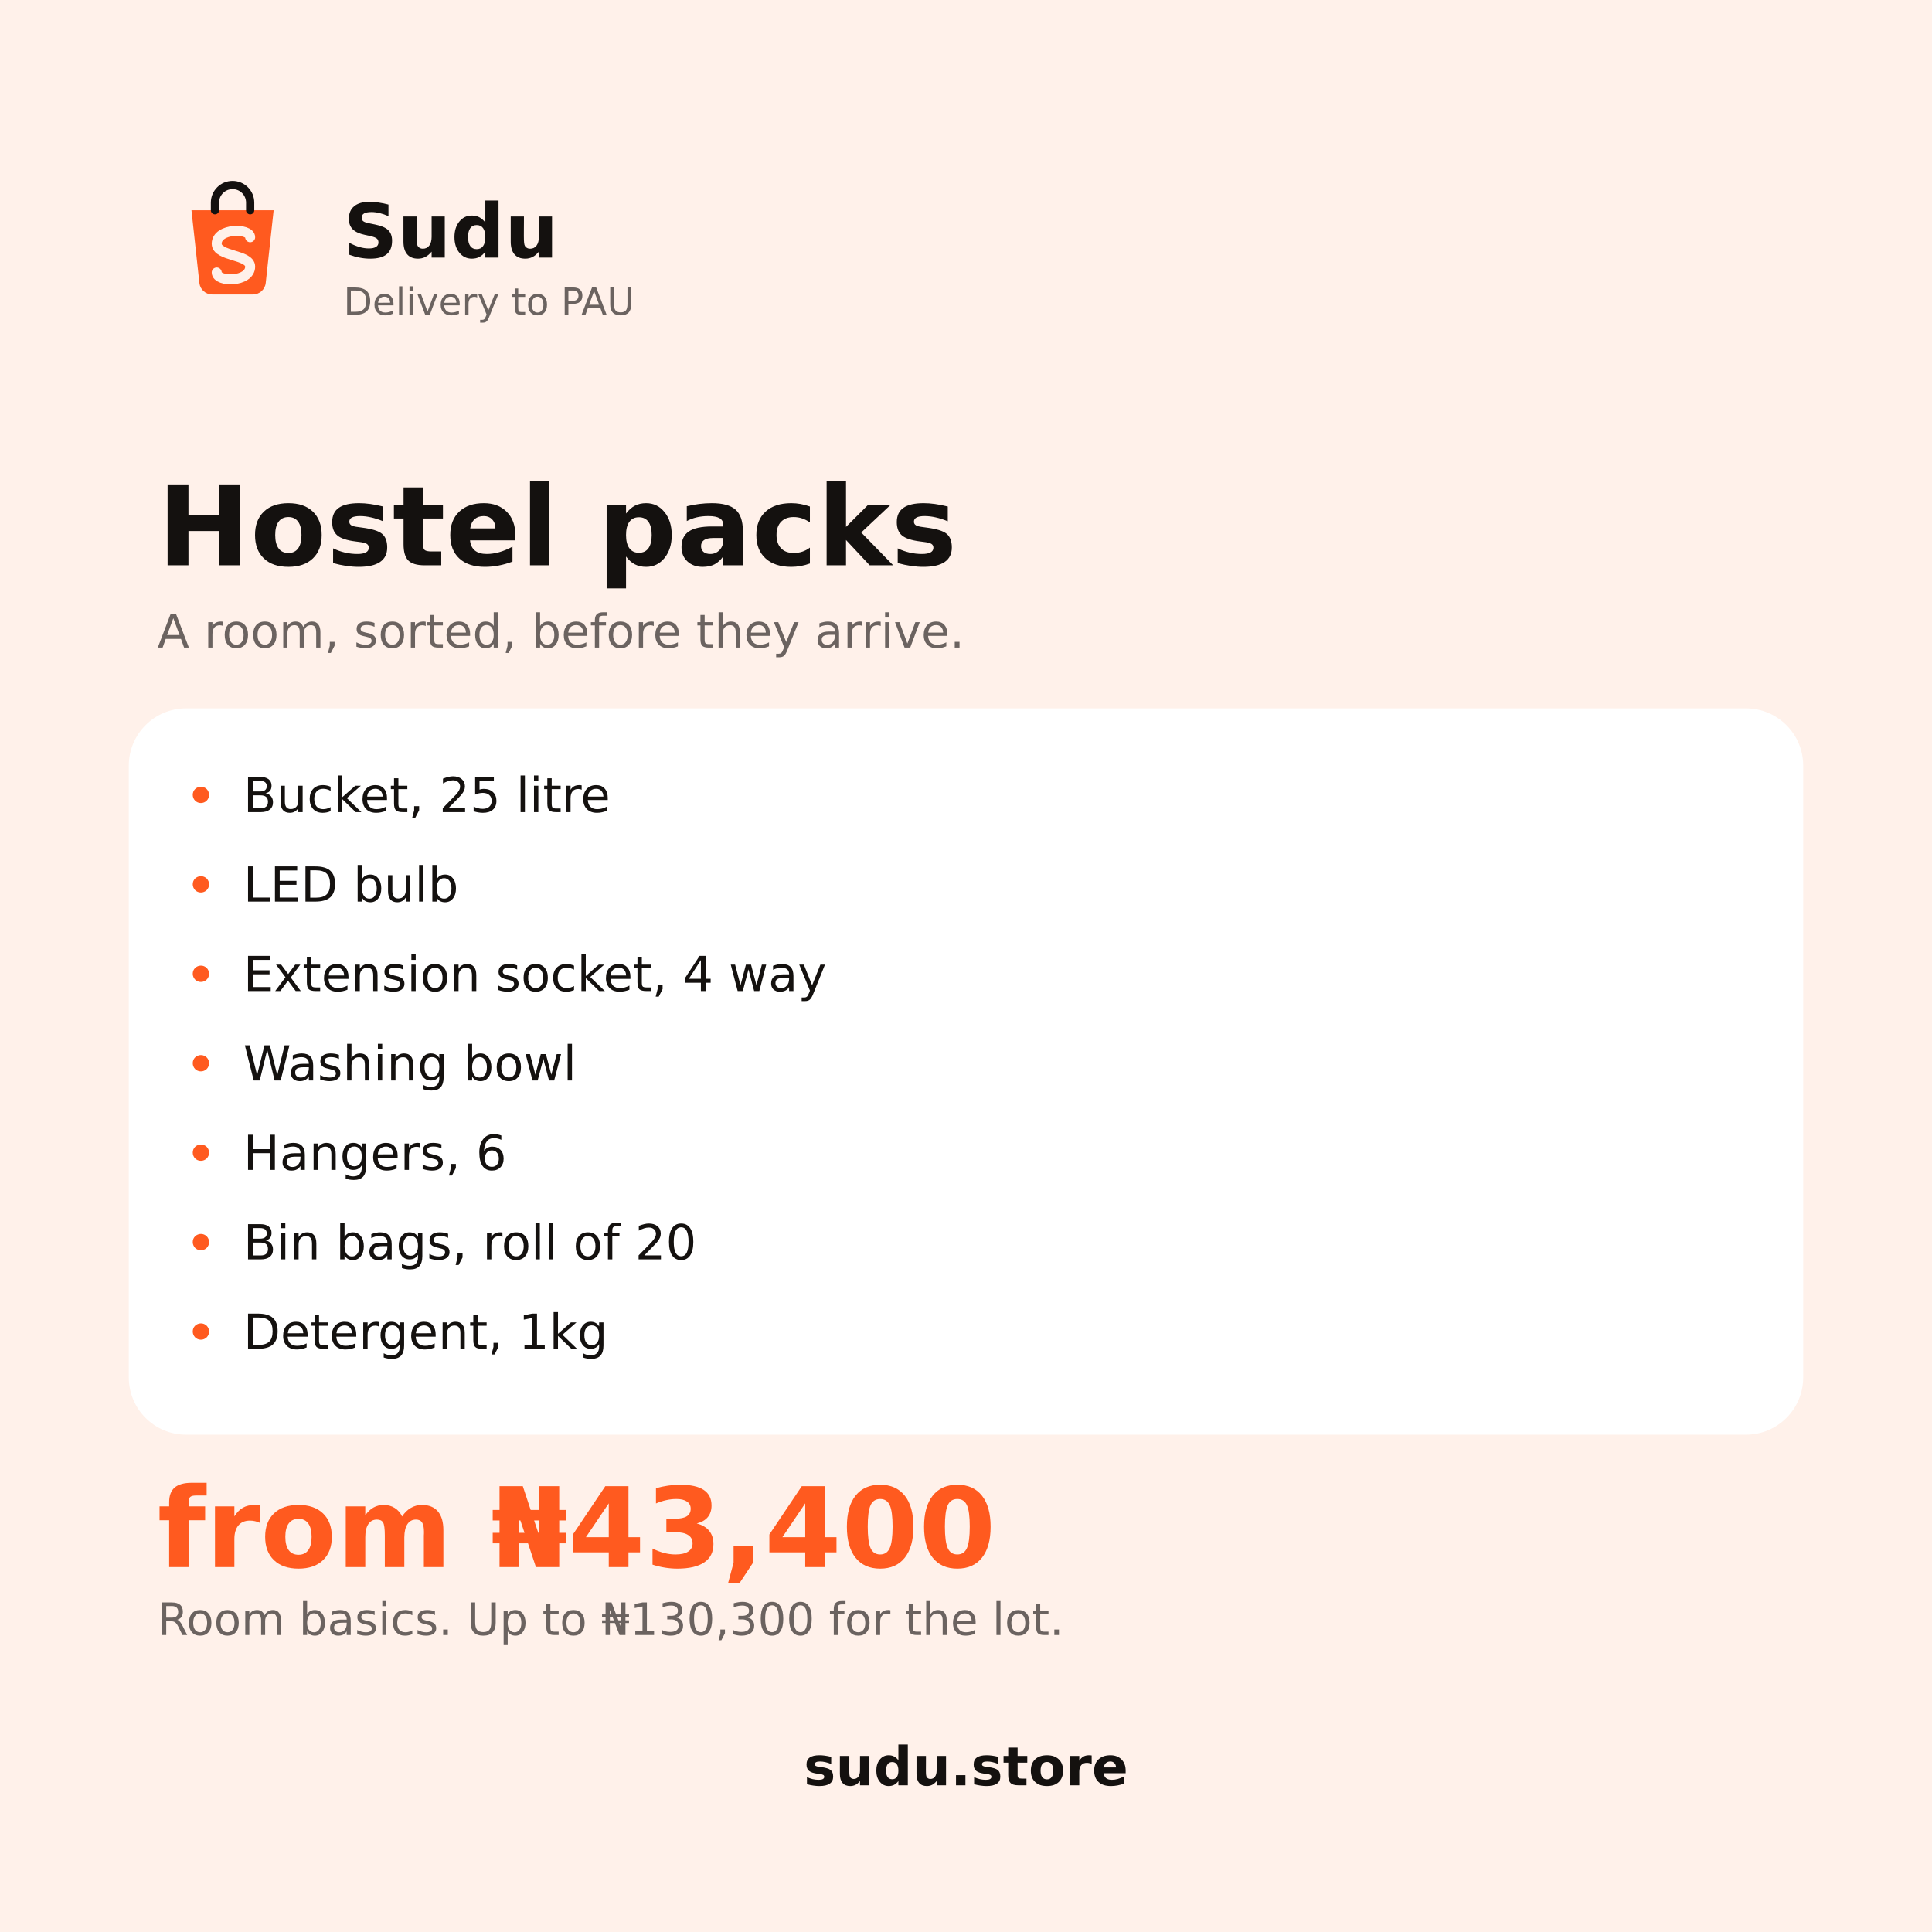
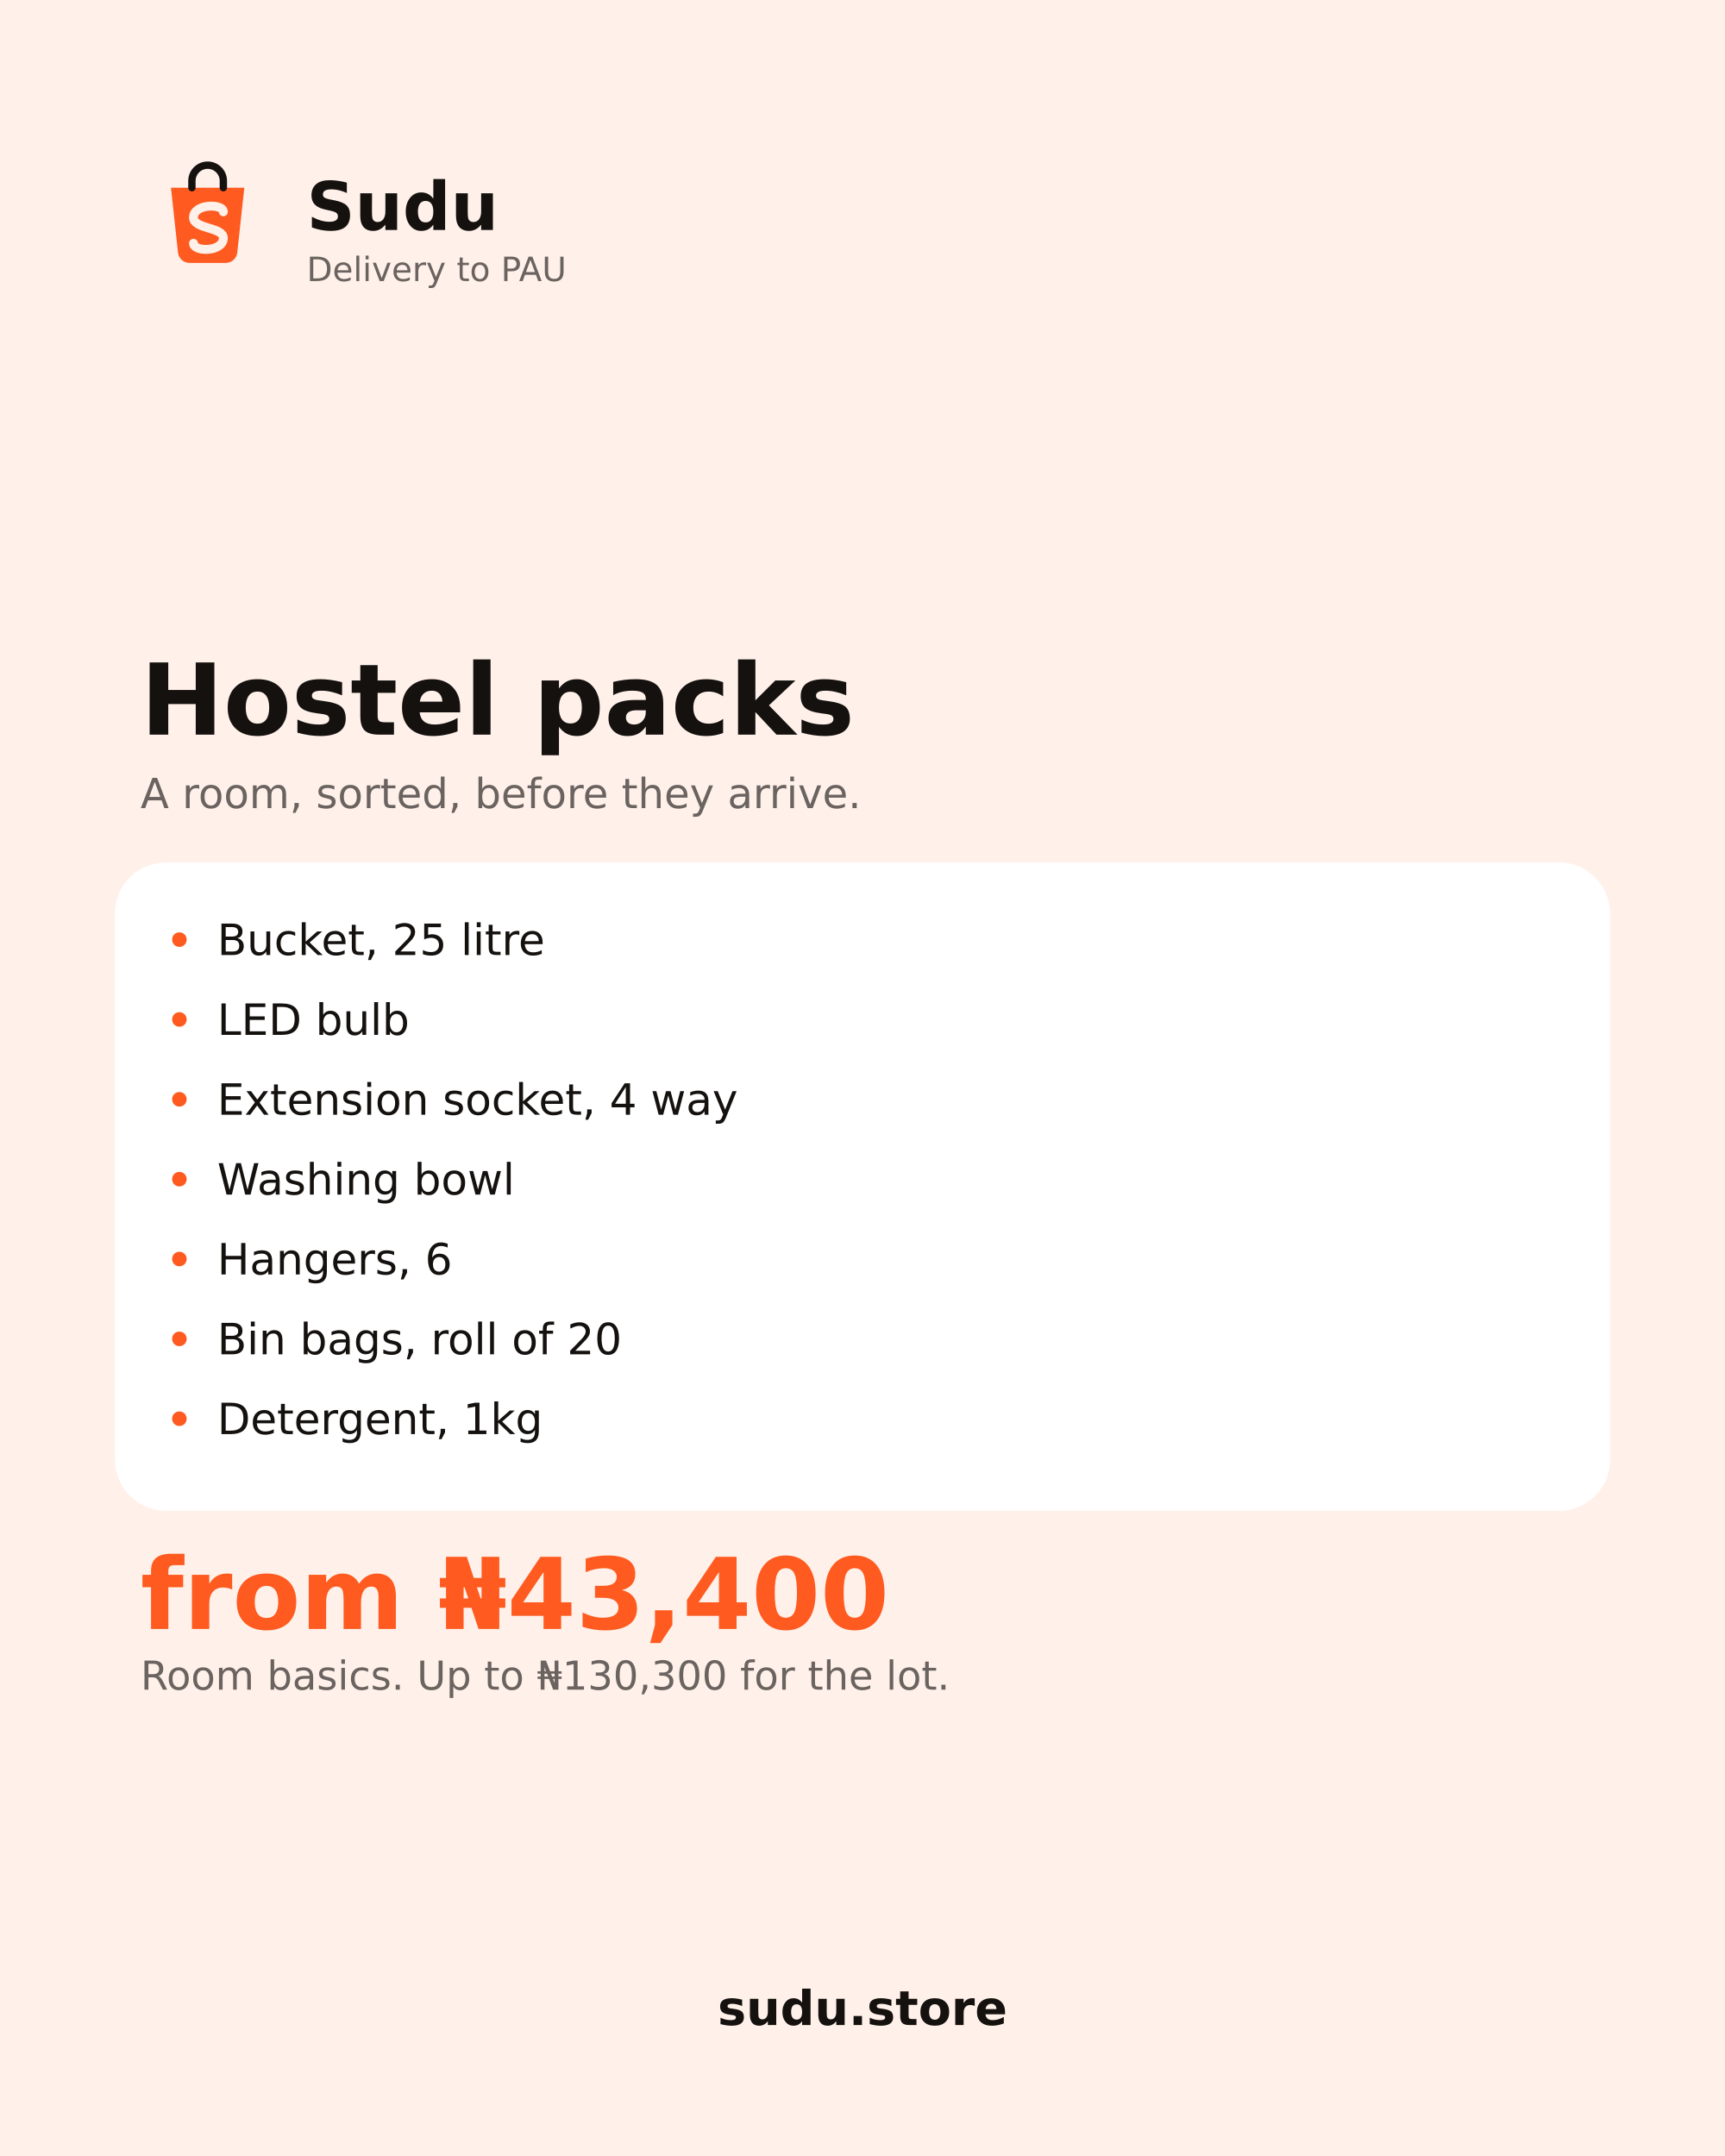
- <svg xmlns="http://www.w3.org/2000/svg" width="1080" height="1080" viewBox="0 0 1080 1080">
-   <rect width="1080" height="1080" fill="#fff1ea" />
+ <svg xmlns="http://www.w3.org/2000/svg" width="1080" height="1350" viewBox="0 0 1080 1350">
+   <rect width="1080" height="1350" fill="#fff1ea" />
  <g transform="translate(88 88) scale(0.1640625)">
    <rect width="512" height="512" rx="116" fill="#fff1ea" />
    <path d="M116 180h280l-27 248a44 44 0 0 1-44 39H187a44 44 0 0 1-44-39z" fill="#ff5a1f" />
    <path d="M196 180v-26a60 60 0 0 1 120 0v26" fill="none" stroke="#14110f" stroke-width="28" stroke-linecap="round" />
    <path d="M316 272C316 240 202 240 202 294C202 338 316 330 316 372C316 426 202 426 202 392" fill="none" stroke="#fff1ea" stroke-width="34" stroke-linecap="round" />
  </g>
  <text x="192" y="144" font-family="DejaVu Sans" font-size="42" font-weight="bold" fill="#14110f" text-anchor="start">Sudu</text>
  <text x="192" y="176" font-family="DejaVu Sans" font-size="21" font-weight="normal" fill="#6b6360" text-anchor="start">Delivery to PAU</text>
-   <text x="88" y="316" font-family="DejaVu Sans" font-size="62" font-weight="bold" fill="#14110f" text-anchor="start">Hostel packs</text>
-   <text x="88" y="362" font-family="DejaVu Sans" font-size="26" font-weight="normal" fill="#6b6360" text-anchor="start">A room, sorted, before they arrive.</text>
-   <rect x="72" y="396" width="936" height="406" rx="32" fill="#ffffff" />
-   <text x="104" y="454" font-family="DejaVu Sans" font-size="26" font-weight="bold" fill="#ff5a1f" text-anchor="start">•</text>
-   <text x="136" y="454" font-family="DejaVu Sans" font-size="27" font-weight="normal" fill="#14110f" text-anchor="start">Bucket, 25 litre</text>
-   <text x="104" y="504" font-family="DejaVu Sans" font-size="26" font-weight="bold" fill="#ff5a1f" text-anchor="start">•</text>
-   <text x="136" y="504" font-family="DejaVu Sans" font-size="27" font-weight="normal" fill="#14110f" text-anchor="start">LED bulb</text>
-   <text x="104" y="554" font-family="DejaVu Sans" font-size="26" font-weight="bold" fill="#ff5a1f" text-anchor="start">•</text>
-   <text x="136" y="554" font-family="DejaVu Sans" font-size="27" font-weight="normal" fill="#14110f" text-anchor="start">Extension socket, 4 way</text>
-   <text x="104" y="604" font-family="DejaVu Sans" font-size="26" font-weight="bold" fill="#ff5a1f" text-anchor="start">•</text>
-   <text x="136" y="604" font-family="DejaVu Sans" font-size="27" font-weight="normal" fill="#14110f" text-anchor="start">Washing bowl</text>
-   <text x="104" y="654" font-family="DejaVu Sans" font-size="26" font-weight="bold" fill="#ff5a1f" text-anchor="start">•</text>
-   <text x="136" y="654" font-family="DejaVu Sans" font-size="27" font-weight="normal" fill="#14110f" text-anchor="start">Hangers, 6</text>
-   <text x="104" y="704" font-family="DejaVu Sans" font-size="26" font-weight="bold" fill="#ff5a1f" text-anchor="start">•</text>
-   <text x="136" y="704" font-family="DejaVu Sans" font-size="27" font-weight="normal" fill="#14110f" text-anchor="start">Bin bags, roll of 20</text>
-   <text x="104" y="754" font-family="DejaVu Sans" font-size="26" font-weight="bold" fill="#ff5a1f" text-anchor="start">•</text>
-   <text x="136" y="754" font-family="DejaVu Sans" font-size="27" font-weight="normal" fill="#14110f" text-anchor="start">Detergent, 1kg</text>
-   <text x="88" y="876" font-family="DejaVu Sans" font-size="62" font-weight="bold" fill="#ff5a1f" text-anchor="start">from ₦43,400</text>
-   <text x="88" y="914" font-family="DejaVu Sans" font-size="25" font-weight="normal" fill="#6b6360" text-anchor="start">Room basics. Up to ₦130,300 for the lot.</text>
-   <text x="540" y="998" font-family="DejaVu Sans" font-size="30" font-weight="bold" fill="#14110f" text-anchor="middle">sudu.store</text>
+   <text x="88" y="460" font-family="DejaVu Sans" font-size="62" font-weight="bold" fill="#14110f" text-anchor="start">Hostel packs</text>
+   <text x="88" y="506" font-family="DejaVu Sans" font-size="26" font-weight="normal" fill="#6b6360" text-anchor="start">A room, sorted, before they arrive.</text>
+   <rect x="72" y="540" width="936" height="406" rx="32" fill="#ffffff" />
+   <text x="104" y="598" font-family="DejaVu Sans" font-size="26" font-weight="bold" fill="#ff5a1f" text-anchor="start">•</text>
+   <text x="136" y="598" font-family="DejaVu Sans" font-size="27" font-weight="normal" fill="#14110f" text-anchor="start">Bucket, 25 litre</text>
+   <text x="104" y="648" font-family="DejaVu Sans" font-size="26" font-weight="bold" fill="#ff5a1f" text-anchor="start">•</text>
+   <text x="136" y="648" font-family="DejaVu Sans" font-size="27" font-weight="normal" fill="#14110f" text-anchor="start">LED bulb</text>
+   <text x="104" y="698" font-family="DejaVu Sans" font-size="26" font-weight="bold" fill="#ff5a1f" text-anchor="start">•</text>
+   <text x="136" y="698" font-family="DejaVu Sans" font-size="27" font-weight="normal" fill="#14110f" text-anchor="start">Extension socket, 4 way</text>
+   <text x="104" y="748" font-family="DejaVu Sans" font-size="26" font-weight="bold" fill="#ff5a1f" text-anchor="start">•</text>
+   <text x="136" y="748" font-family="DejaVu Sans" font-size="27" font-weight="normal" fill="#14110f" text-anchor="start">Washing bowl</text>
+   <text x="104" y="798" font-family="DejaVu Sans" font-size="26" font-weight="bold" fill="#ff5a1f" text-anchor="start">•</text>
+   <text x="136" y="798" font-family="DejaVu Sans" font-size="27" font-weight="normal" fill="#14110f" text-anchor="start">Hangers, 6</text>
+   <text x="104" y="848" font-family="DejaVu Sans" font-size="26" font-weight="bold" fill="#ff5a1f" text-anchor="start">•</text>
+   <text x="136" y="848" font-family="DejaVu Sans" font-size="27" font-weight="normal" fill="#14110f" text-anchor="start">Bin bags, roll of 20</text>
+   <text x="104" y="898" font-family="DejaVu Sans" font-size="26" font-weight="bold" fill="#ff5a1f" text-anchor="start">•</text>
+   <text x="136" y="898" font-family="DejaVu Sans" font-size="27" font-weight="normal" fill="#14110f" text-anchor="start">Detergent, 1kg</text>
+   <text x="88" y="1020" font-family="DejaVu Sans" font-size="62" font-weight="bold" fill="#ff5a1f" text-anchor="start">from ₦43,400</text>
+   <text x="88" y="1058" font-family="DejaVu Sans" font-size="25" font-weight="normal" fill="#6b6360" text-anchor="start">Room basics. Up to ₦130,300 for the lot.</text>
+   <text x="540" y="1268" font-family="DejaVu Sans" font-size="30" font-weight="bold" fill="#14110f" text-anchor="middle">sudu.store</text>
</svg>
